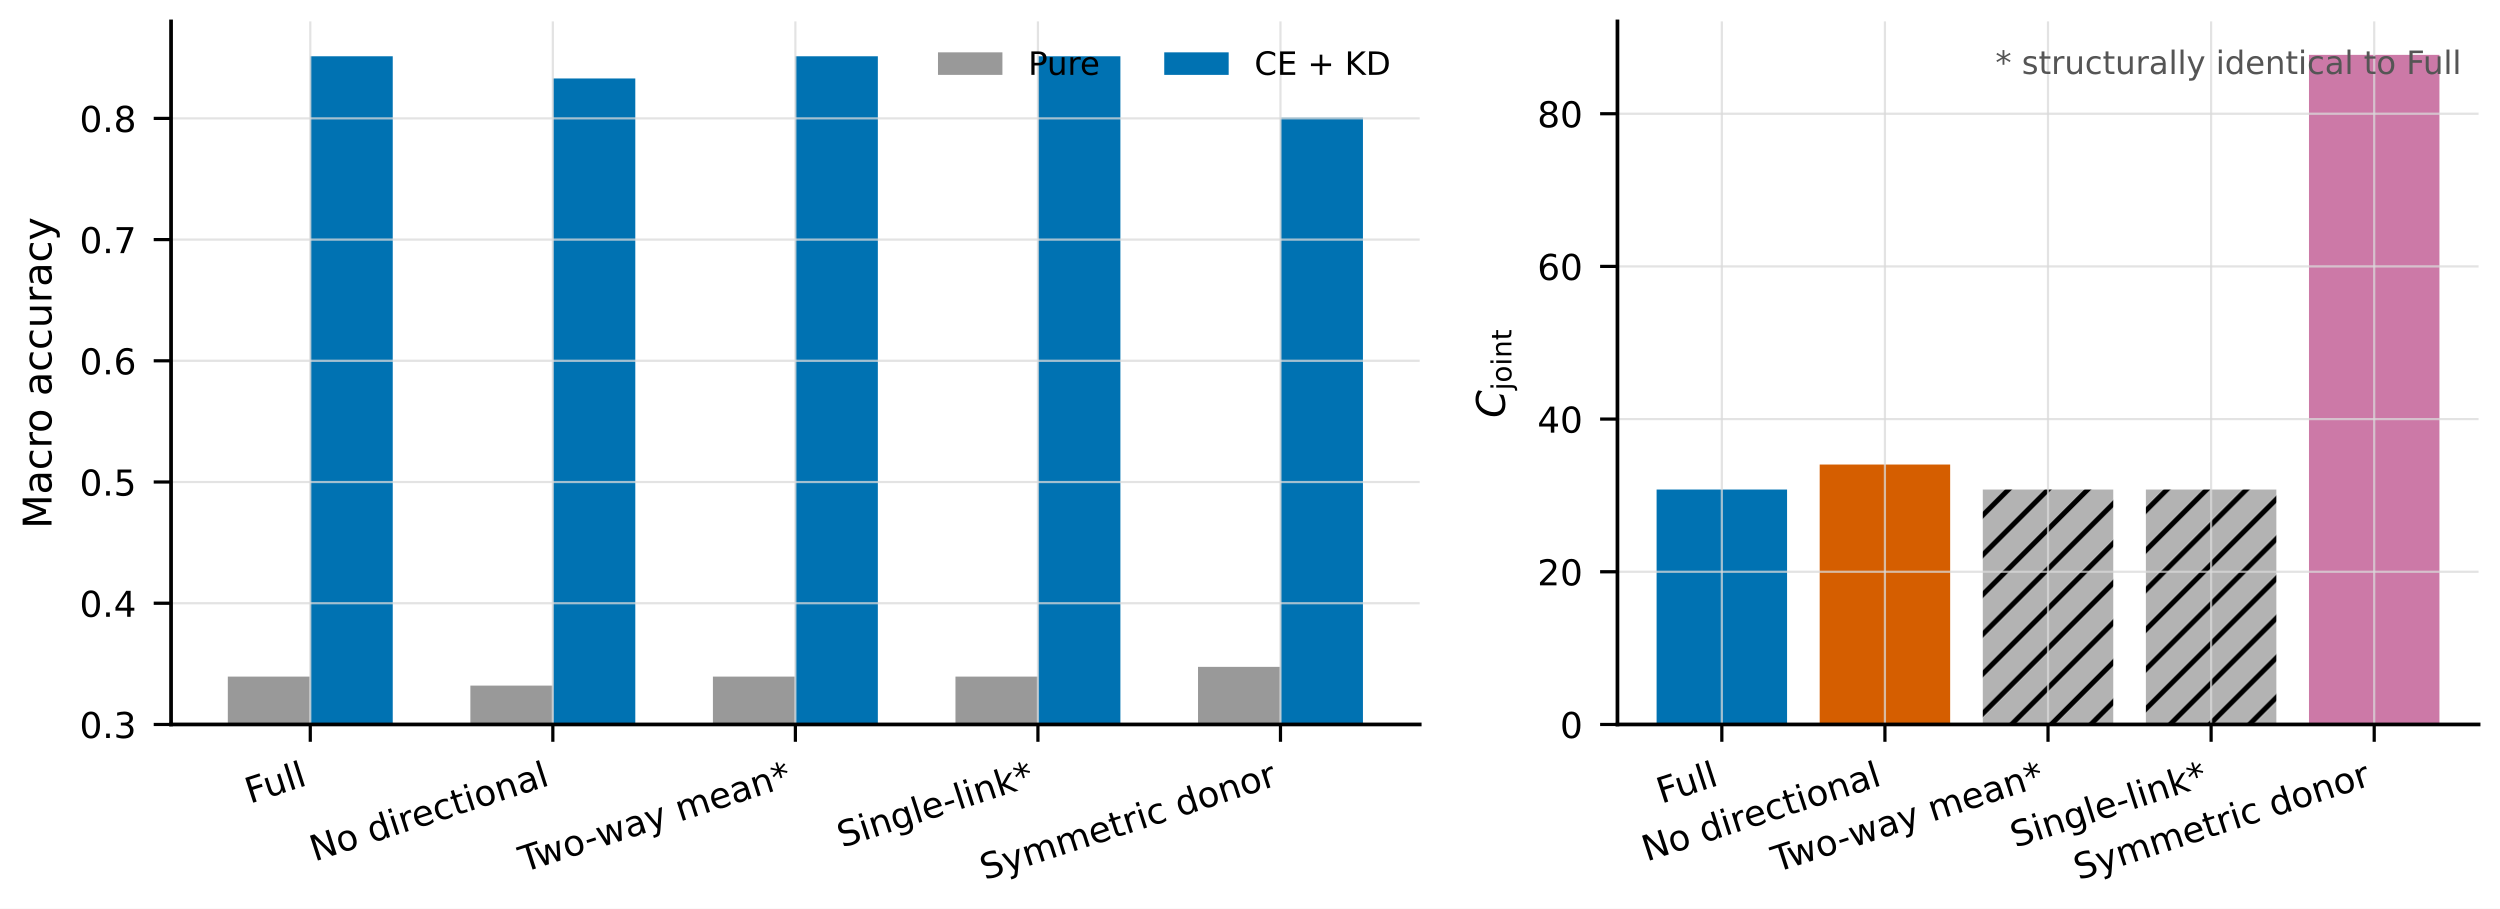
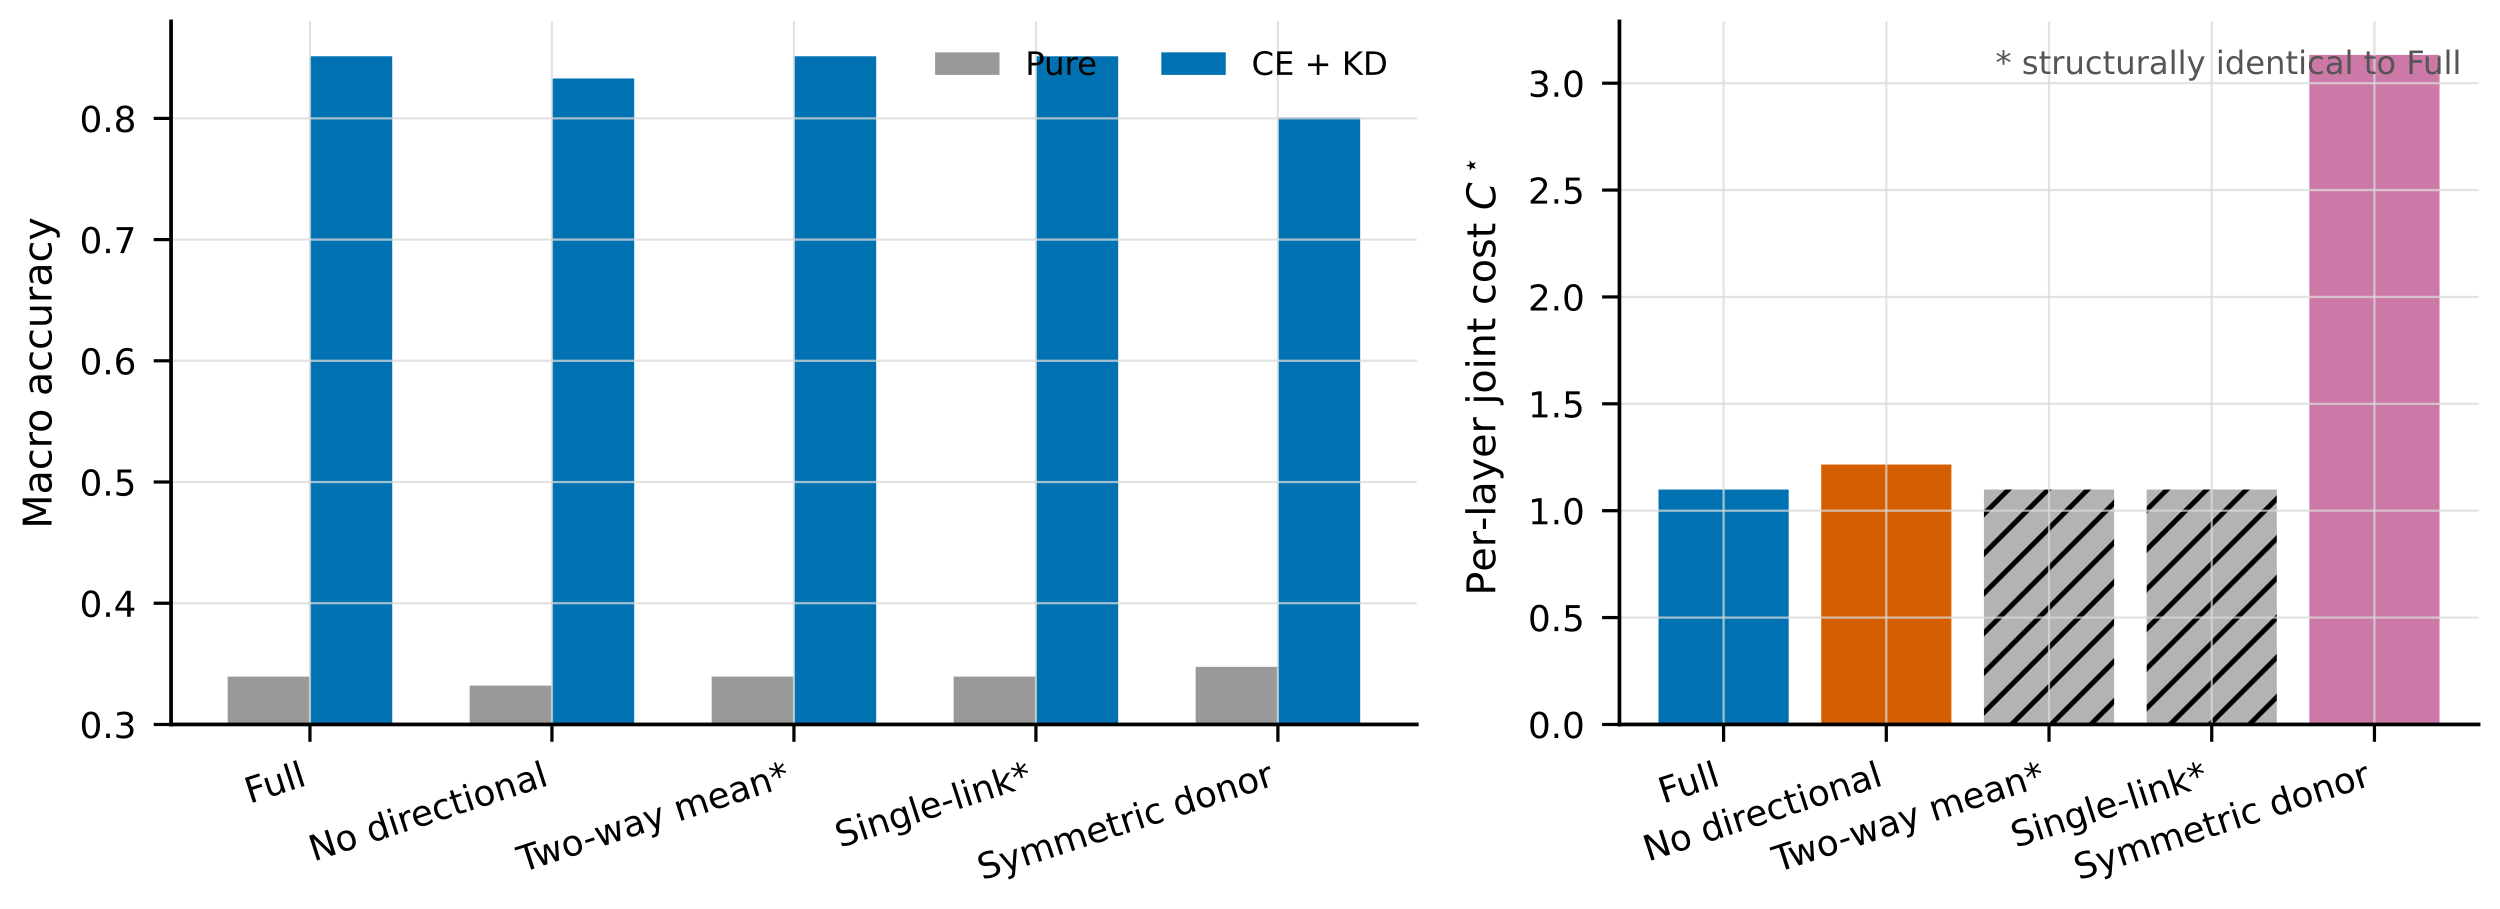
<svg xmlns="http://www.w3.org/2000/svg" xmlns:xlink="http://www.w3.org/1999/xlink" width="504.403pt" height="183.341pt" viewBox="0 0 504.403 183.341" version="1.1">
  <defs>
    <style type="text/css">*{stroke-linejoin: round; stroke-linecap: butt}</style>
  </defs>
  <g id="figure_1">
    <g id="patch_1">
-       <path d="M 0 183.341 L 504.403 183.341 L 504.403 0 L 0 0 z " style="fill: #ffffff" />
+       <path d="M 0 183.341  L 504.403 183.341  L 504.403 0  L 0 0  z " style="fill: #ffffff" />
    </g>
    <g id="axes_1">
      <g id="patch_2">
-         <path d="M 34.513 146.166 L 286.441 146.166 L 286.441 4.32 L 34.513 4.32 z " style="fill: #ffffff" />
+         <path d="M 34.513 146.166  L 285.855 146.166  L 285.855 4.32  L 34.513 4.32  z " style="fill: #ffffff" />
      </g>
      <g id="patch_3">
-         <path d="M 45.964 219.534 L 62.603 219.534 L 62.603 136.514 L 45.964 136.514 z " clip-path="url(#p77398ff210)" style="fill: #999999" />
+         <path d="M 45.937 219.534  L 62.537 219.534  L 62.537 136.514  L 45.937 136.514  z " clip-path="url(#pb97efa8eba)" style="fill: #999999" />
      </g>
      <g id="patch_4">
-         <path d="M 94.901 219.534 L 111.54 219.534 L 111.54 138.327 L 94.901 138.327 z " clip-path="url(#p77398ff210)" style="fill: #999999" />
+         <path d="M 94.761 219.534  L 111.361 219.534  L 111.361 138.327  L 94.761 138.327  z " clip-path="url(#pb97efa8eba)" style="fill: #999999" />
      </g>
      <g id="patch_5">
-         <path d="M 143.838 219.534 L 160.477 219.534 L 160.477 136.514 L 143.838 136.514 z " clip-path="url(#p77398ff210)" style="fill: #999999" />
+         <path d="M 143.584 219.534  L 160.184 219.534  L 160.184 136.514  L 143.584 136.514  z " clip-path="url(#pb97efa8eba)" style="fill: #999999" />
      </g>
      <g id="patch_6">
-         <path d="M 192.775 219.534 L 209.414 219.534 L 209.414 136.514 L 192.775 136.514 z " clip-path="url(#p77398ff210)" style="fill: #999999" />
+         <path d="M 192.407 219.534  L 209.007 219.534  L 209.007 136.514  L 192.407 136.514  z " clip-path="url(#pb97efa8eba)" style="fill: #999999" />
      </g>
      <g id="patch_7">
-         <path d="M 241.713 219.534 L 258.351 219.534 L 258.351 134.551 L 241.713 134.551 z " clip-path="url(#p77398ff210)" style="fill: #999999" />
+         <path d="M 241.231 219.534  L 257.831 219.534  L 257.831 134.551  L 241.231 134.551  z " clip-path="url(#pb97efa8eba)" style="fill: #999999" />
      </g>
      <g id="patch_8">
-         <path d="M 62.603 219.534 L 79.241 219.534 L 79.241 11.356 L 62.603 11.356 z " clip-path="url(#p77398ff210)" style="fill: #0072b2" />
+         <path d="M 62.537 219.534  L 79.137 219.534  L 79.137 11.356  L 62.537 11.356  z " clip-path="url(#pb97efa8eba)" style="fill: #0072b2" />
      </g>
      <g id="patch_9">
-         <path d="M 111.54 219.534 L 128.178 219.534 L 128.178 15.834 L 111.54 15.834 z " clip-path="url(#p77398ff210)" style="fill: #0072b2" />
+         <path d="M 111.361 219.534  L 127.961 219.534  L 127.961 15.834  L 111.361 15.834  z " clip-path="url(#pb97efa8eba)" style="fill: #0072b2" />
      </g>
      <g id="patch_10">
-         <path d="M 160.477 219.534 L 177.116 219.534 L 177.116 11.356 L 160.477 11.356 z " clip-path="url(#p77398ff210)" style="fill: #0072b2" />
+         <path d="M 160.184 219.534  L 176.784 219.534  L 176.784 11.356  L 160.184 11.356  z " clip-path="url(#pb97efa8eba)" style="fill: #0072b2" />
      </g>
      <g id="patch_11">
-         <path d="M 209.414 219.534 L 226.053 219.534 L 226.053 11.356 L 209.414 11.356 z " clip-path="url(#p77398ff210)" style="fill: #0072b2" />
+         <path d="M 209.007 219.534  L 225.607 219.534  L 225.607 11.356  L 209.007 11.356  z " clip-path="url(#pb97efa8eba)" style="fill: #0072b2" />
      </g>
      <g id="patch_12">
-         <path d="M 258.351 219.534 L 274.99 219.534 L 274.99 23.742 L 258.351 23.742 z " clip-path="url(#p77398ff210)" style="fill: #0072b2" />
+         <path d="M 257.831 219.534  L 274.431 219.534  L 274.431 23.742  L 257.831 23.742  z " clip-path="url(#pb97efa8eba)" style="fill: #0072b2" />
      </g>
      <g id="matplotlib.axis_1">
        <g id="xtick_1">
          <g id="line2d_1">
-             <path d="M 62.603 146.166 L 62.603 4.32 " clip-path="url(#p77398ff210)" style="fill: none; stroke: #d9d9d9; stroke-opacity: 0.75; stroke-width: 0.45; stroke-linecap: square" />
+             <path d="M 62.537 146.166  L 62.537 4.32  " clip-path="url(#pb97efa8eba)" style="fill: none; stroke: #d9d9d9; stroke-opacity: 0.75; stroke-width: 0.45; stroke-linecap: square" />
          </g>
          <g id="line2d_2">
            <defs>
-               <path id="me79a468822" d="M 0 0 L 0 3.5 " style="stroke: #000000; stroke-width: 0.65" />
+               <path id="m3e14f42a98" d="M 0 0  L 0 3.5  " style="stroke: #000000; stroke-width: 0.65" />
            </defs>
            <g>
-               <use xlink:href="#me79a468822" x="62.603" y="146.166" style="stroke: #000000; stroke-width: 0.65" />
+               <use xlink:href="#m3e14f42a98" x="62.537" y="146.166" style="stroke: #000000; stroke-width: 0.65" />
            </g>
          </g>
          <g id="text_1">
-             <text style="font-size: 7.2px; font-family: 'DejaVu Sans', sans-serif" transform="translate(50.43375 162.1726) rotate(-18)">Full</text>
+             <text style="font-size: 7.2px; font-family: 'DejaVu Sans', sans-serif" transform="translate(50.36842 162.1726) rotate(-18)">Full</text>
          </g>
        </g>
        <g id="xtick_2">
          <g id="line2d_3">
-             <path d="M 111.54 146.166 L 111.54 4.32 " clip-path="url(#p77398ff210)" style="fill: none; stroke: #d9d9d9; stroke-opacity: 0.75; stroke-width: 0.45; stroke-linecap: square" />
+             <path d="M 111.361 146.166  L 111.361 4.32  " clip-path="url(#pb97efa8eba)" style="fill: none; stroke: #d9d9d9; stroke-opacity: 0.75; stroke-width: 0.45; stroke-linecap: square" />
          </g>
          <g id="line2d_4">
            <g>
-               <use xlink:href="#me79a468822" x="111.54" y="146.166" style="stroke: #000000; stroke-width: 0.65" />
+               <use xlink:href="#m3e14f42a98" x="111.361" y="146.166" style="stroke: #000000; stroke-width: 0.65" />
            </g>
          </g>
          <g id="text_2">
-             <text style="font-size: 7.2px; font-family: 'DejaVu Sans', sans-serif" transform="translate(63.48407 173.8329) rotate(-18)">No directional</text>
+             <text style="font-size: 7.2px; font-family: 'DejaVu Sans', sans-serif" transform="translate(63.30492 173.8329) rotate(-18)">No directional</text>
          </g>
        </g>
        <g id="xtick_3">
          <g id="line2d_5">
-             <path d="M 160.477 146.166 L 160.477 4.32 " clip-path="url(#p77398ff210)" style="fill: none; stroke: #d9d9d9; stroke-opacity: 0.75; stroke-width: 0.45; stroke-linecap: square" />
+             <path d="M 160.184 146.166  L 160.184 4.32  " clip-path="url(#pb97efa8eba)" style="fill: none; stroke: #d9d9d9; stroke-opacity: 0.75; stroke-width: 0.45; stroke-linecap: square" />
          </g>
          <g id="line2d_6">
            <g>
-               <use xlink:href="#me79a468822" x="160.477" y="146.166" style="stroke: #000000; stroke-width: 0.65" />
+               <use xlink:href="#m3e14f42a98" x="160.184" y="146.166" style="stroke: #000000; stroke-width: 0.65" />
            </g>
          </g>
          <g id="text_3">
-             <text style="font-size: 7.2px; font-family: 'DejaVu Sans', sans-serif" transform="translate(105.7041 176.0154) rotate(-18)">Two-way mean*</text>
+             <text style="font-size: 7.2px; font-family: 'DejaVu Sans', sans-serif" transform="translate(105.4112 176.0154) rotate(-18)">Two-way mean*</text>
          </g>
        </g>
        <g id="xtick_4">
          <g id="line2d_7">
-             <path d="M 209.414 146.166 L 209.414 4.32 " clip-path="url(#p77398ff210)" style="fill: none; stroke: #d9d9d9; stroke-opacity: 0.75; stroke-width: 0.45; stroke-linecap: square" />
+             <path d="M 209.007 146.166  L 209.007 4.32  " clip-path="url(#pb97efa8eba)" style="fill: none; stroke: #d9d9d9; stroke-opacity: 0.75; stroke-width: 0.45; stroke-linecap: square" />
          </g>
          <g id="line2d_8">
            <g>
-               <use xlink:href="#me79a468822" x="209.414" y="146.166" style="stroke: #000000; stroke-width: 0.65" />
+               <use xlink:href="#m3e14f42a98" x="209.007" y="146.166" style="stroke: #000000; stroke-width: 0.65" />
            </g>
          </g>
          <g id="text_4">
-             <text style="font-size: 7.2px; font-family: 'DejaVu Sans', sans-serif" transform="translate(169.8954 171.059) rotate(-18)">Single-link*</text>
+             <text style="font-size: 7.2px; font-family: 'DejaVu Sans', sans-serif" transform="translate(169.4886 171.059) rotate(-18)">Single-link*</text>
          </g>
        </g>
        <g id="xtick_5">
          <g id="line2d_9">
-             <path d="M 258.351 146.166 L 258.351 4.32 " clip-path="url(#p77398ff210)" style="fill: none; stroke: #d9d9d9; stroke-opacity: 0.75; stroke-width: 0.45; stroke-linecap: square" />
+             <path d="M 257.831 146.166  L 257.831 4.32  " clip-path="url(#pb97efa8eba)" style="fill: none; stroke: #d9d9d9; stroke-opacity: 0.75; stroke-width: 0.45; stroke-linecap: square" />
          </g>
          <g id="line2d_10">
            <g>
-               <use xlink:href="#me79a468822" x="258.351" y="146.166" style="stroke: #000000; stroke-width: 0.65" />
+               <use xlink:href="#m3e14f42a98" x="257.831" y="146.166" style="stroke: #000000; stroke-width: 0.65" />
            </g>
          </g>
          <g id="text_5">
-             <text style="font-size: 7.2px; font-family: 'DejaVu Sans', sans-serif" transform="translate(198.7101 177.5972) rotate(-18)">Symmetric donor</text>
+             <text style="font-size: 7.2px; font-family: 'DejaVu Sans', sans-serif" transform="translate(198.1896 177.5972) rotate(-18)">Symmetric donor</text>
          </g>
        </g>
      </g>
      <g id="matplotlib.axis_2">
        <g id="ytick_1">
          <g id="line2d_11">
-             <path d="M 34.513 146.166 L 286.441 146.166 " clip-path="url(#p77398ff210)" style="fill: none; stroke: #d9d9d9; stroke-opacity: 0.75; stroke-width: 0.45; stroke-linecap: square" />
+             <path d="M 34.513 146.166  L 285.855 146.166  " clip-path="url(#pb97efa8eba)" style="fill: none; stroke: #d9d9d9; stroke-opacity: 0.75; stroke-width: 0.45; stroke-linecap: square" />
          </g>
          <g id="line2d_12">
            <defs>
-               <path id="m2fe5048745" d="M 0 0 L -3.5 0 " style="stroke: #000000; stroke-width: 0.65" />
+               <path id="m3e7ffa7103" d="M 0 0  L -3.5 0  " style="stroke: #000000; stroke-width: 0.65" />
            </defs>
            <g>
-               <use xlink:href="#m2fe5048745" x="34.513" y="146.166" style="stroke: #000000; stroke-width: 0.65" />
+               <use xlink:href="#m3e7ffa7103" x="34.513" y="146.166" style="stroke: #000000; stroke-width: 0.65" />
            </g>
          </g>
          <g id="text_6">
            <text style="font-size: 7.2px; font-family: 'DejaVu Sans', sans-serif; text-anchor: end" x="27.513" y="148.901" transform="rotate(-0 27.51275 148.9013)">0.3</text>
          </g>
        </g>
        <g id="ytick_2">
          <g id="line2d_13">
-             <path d="M 34.513 121.71 L 286.441 121.71 " clip-path="url(#p77398ff210)" style="fill: none; stroke: #d9d9d9; stroke-opacity: 0.75; stroke-width: 0.45; stroke-linecap: square" />
+             <path d="M 34.513 121.71  L 285.855 121.71  " clip-path="url(#pb97efa8eba)" style="fill: none; stroke: #d9d9d9; stroke-opacity: 0.75; stroke-width: 0.45; stroke-linecap: square" />
          </g>
          <g id="line2d_14">
            <g>
-               <use xlink:href="#m2fe5048745" x="34.513" y="121.71" style="stroke: #000000; stroke-width: 0.65" />
+               <use xlink:href="#m3e7ffa7103" x="34.513" y="121.71" style="stroke: #000000; stroke-width: 0.65" />
            </g>
          </g>
          <g id="text_7">
            <text style="font-size: 7.2px; font-family: 'DejaVu Sans', sans-serif; text-anchor: end" x="27.513" y="124.445" transform="rotate(-0 27.51275 124.4451)">0.4</text>
          </g>
        </g>
        <g id="ytick_3">
          <g id="line2d_15">
-             <path d="M 34.513 97.254 L 286.441 97.254 " clip-path="url(#p77398ff210)" style="fill: none; stroke: #d9d9d9; stroke-opacity: 0.75; stroke-width: 0.45; stroke-linecap: square" />
+             <path d="M 34.513 97.254  L 285.855 97.254  " clip-path="url(#pb97efa8eba)" style="fill: none; stroke: #d9d9d9; stroke-opacity: 0.75; stroke-width: 0.45; stroke-linecap: square" />
          </g>
          <g id="line2d_16">
            <g>
-               <use xlink:href="#m2fe5048745" x="34.513" y="97.254" style="stroke: #000000; stroke-width: 0.65" />
+               <use xlink:href="#m3e7ffa7103" x="34.513" y="97.254" style="stroke: #000000; stroke-width: 0.65" />
            </g>
          </g>
          <g id="text_8">
            <text style="font-size: 7.2px; font-family: 'DejaVu Sans', sans-serif; text-anchor: end" x="27.513" y="99.989" transform="rotate(-0 27.51275 99.98894)">0.5</text>
          </g>
        </g>
        <g id="ytick_4">
          <g id="line2d_17">
-             <path d="M 34.513 72.797 L 286.441 72.797 " clip-path="url(#p77398ff210)" style="fill: none; stroke: #d9d9d9; stroke-opacity: 0.75; stroke-width: 0.45; stroke-linecap: square" />
+             <path d="M 34.513 72.797  L 285.855 72.797  " clip-path="url(#pb97efa8eba)" style="fill: none; stroke: #d9d9d9; stroke-opacity: 0.75; stroke-width: 0.45; stroke-linecap: square" />
          </g>
          <g id="line2d_18">
            <g>
-               <use xlink:href="#m2fe5048745" x="34.513" y="72.797" style="stroke: #000000; stroke-width: 0.65" />
+               <use xlink:href="#m3e7ffa7103" x="34.513" y="72.797" style="stroke: #000000; stroke-width: 0.65" />
            </g>
          </g>
          <g id="text_9">
            <text style="font-size: 7.2px; font-family: 'DejaVu Sans', sans-serif; text-anchor: end" x="27.513" y="75.533" transform="rotate(-0 27.51275 75.53275)">0.6</text>
          </g>
        </g>
        <g id="ytick_5">
          <g id="line2d_19">
-             <path d="M 34.513 48.341 L 286.441 48.341 " clip-path="url(#p77398ff210)" style="fill: none; stroke: #d9d9d9; stroke-opacity: 0.75; stroke-width: 0.45; stroke-linecap: square" />
+             <path d="M 34.513 48.341  L 285.855 48.341  " clip-path="url(#pb97efa8eba)" style="fill: none; stroke: #d9d9d9; stroke-opacity: 0.75; stroke-width: 0.45; stroke-linecap: square" />
          </g>
          <g id="line2d_20">
            <g>
-               <use xlink:href="#m2fe5048745" x="34.513" y="48.341" style="stroke: #000000; stroke-width: 0.65" />
+               <use xlink:href="#m3e7ffa7103" x="34.513" y="48.341" style="stroke: #000000; stroke-width: 0.65" />
            </g>
          </g>
          <g id="text_10">
            <text style="font-size: 7.2px; font-family: 'DejaVu Sans', sans-serif; text-anchor: end" x="27.513" y="51.077" transform="rotate(-0 27.51275 51.07657)">0.7</text>
          </g>
        </g>
        <g id="ytick_6">
          <g id="line2d_21">
-             <path d="M 34.513 23.885 L 286.441 23.885 " clip-path="url(#p77398ff210)" style="fill: none; stroke: #d9d9d9; stroke-opacity: 0.75; stroke-width: 0.45; stroke-linecap: square" />
+             <path d="M 34.513 23.885  L 285.855 23.885  " clip-path="url(#pb97efa8eba)" style="fill: none; stroke: #d9d9d9; stroke-opacity: 0.75; stroke-width: 0.45; stroke-linecap: square" />
          </g>
          <g id="line2d_22">
            <g>
-               <use xlink:href="#m2fe5048745" x="34.513" y="23.885" style="stroke: #000000; stroke-width: 0.65" />
+               <use xlink:href="#m3e7ffa7103" x="34.513" y="23.885" style="stroke: #000000; stroke-width: 0.65" />
            </g>
          </g>
          <g id="text_11">
            <text style="font-size: 7.2px; font-family: 'DejaVu Sans', sans-serif; text-anchor: end" x="27.513" y="26.62" transform="rotate(-0 27.51275 26.62038)">0.8</text>
          </g>
        </g>
        <g id="text_12">
          <text style="font-size: 8px; font-family: 'DejaVu Sans', sans-serif; text-anchor: middle" x="10.399" y="75.243" transform="rotate(-90 10.39875 75.24294)">Macro accuracy</text>
        </g>
      </g>
      <g id="patch_13">
-         <path d="M 34.513 146.166 L 34.513 4.32 " style="fill: none; stroke: #000000; stroke-width: 0.75; stroke-linejoin: miter; stroke-linecap: square" />
+         <path d="M 34.513 146.166  L 34.513 4.32  " style="fill: none; stroke: #000000; stroke-width: 0.75; stroke-linejoin: miter; stroke-linecap: square" />
      </g>
      <g id="patch_14">
-         <path d="M 34.513 146.166 L 286.441 146.166 " style="fill: none; stroke: #000000; stroke-width: 0.75; stroke-linejoin: miter; stroke-linecap: square" />
+         <path d="M 34.513 146.166  L 285.855 146.166  " style="fill: none; stroke: #000000; stroke-width: 0.75; stroke-linejoin: miter; stroke-linecap: square" />
      </g>
      <g id="legend_1">
        <g id="patch_15">
-           <path d="M 189.249 15.109 L 202.249 15.109 L 202.249 10.559 L 189.249 10.559 z " style="fill: #999999" />
+           <path d="M 188.663 15.109  L 201.663 15.109  L 201.663 10.559  L 188.663 10.559  z " style="fill: #999999" />
        </g>
        <g id="text_13">
-           <text style="font-size: 6.5px; font-family: 'DejaVu Sans', sans-serif; text-anchor: start" x="207.449" y="15.109" transform="rotate(-0 207.4488 15.10898)">Pure</text>
+           <text style="font-size: 6.5px; font-family: 'DejaVu Sans', sans-serif; text-anchor: start" x="206.863" y="15.109" transform="rotate(-0 206.8629 15.10898)">Pure</text>
        </g>
        <g id="patch_16">
-           <path d="M 234.899 15.109 L 247.899 15.109 L 247.899 10.559 L 234.899 10.559 z " style="fill: #0072b2" />
+           <path d="M 234.313 15.109  L 247.313 15.109  L 247.313 10.559  L 234.313 10.559  z " style="fill: #0072b2" />
        </g>
        <g id="text_14">
-           <text style="font-size: 6.5px; font-family: 'DejaVu Sans', sans-serif; text-anchor: start" x="253.099" y="15.109" transform="rotate(-0 253.0991 15.10898)">CE + KD</text>
+           <text style="font-size: 6.5px; font-family: 'DejaVu Sans', sans-serif; text-anchor: start" x="252.513" y="15.109" transform="rotate(-0 252.5132 15.10898)">CE + KD</text>
        </g>
      </g>
    </g>
    <g id="axes_2">
      <g id="patch_17">
-         <path d="M 326.339 146.166 L 500.083 146.166 L 500.083 4.32 L 326.339 4.32 z " style="fill: #ffffff" />
+         <path d="M 326.743 146.166  L 500.083 146.166  L 500.083 4.32  L 326.743 4.32  z " style="fill: #ffffff" />
      </g>
      <g id="patch_18">
-         <path d="M 334.237 146.166 L 360.561 146.166 L 360.561 98.766 L 334.237 98.766 z " clip-path="url(#p466f117f9c)" style="fill: #0072b2" />
+         <path d="M 334.622 146.166  L 360.886 146.166  L 360.886 98.766  L 334.622 98.766  z " clip-path="url(#p986d03570b)" style="fill: #0072b2" />
      </g>
      <g id="patch_19">
-         <path d="M 367.143 146.166 L 393.467 146.166 L 393.467 93.725 L 367.143 93.725 z " clip-path="url(#p466f117f9c)" style="fill: #d55e00" />
+         <path d="M 367.452 146.166  L 393.715 146.166  L 393.715 93.725  L 367.452 93.725  z " clip-path="url(#p986d03570b)" style="fill: #d55e00" />
      </g>
      <g id="patch_20">
-         <path d="M 400.049 146.166 L 426.373 146.166 L 426.373 98.766 L 400.049 98.766 z " clip-path="url(#p466f117f9c)" style="fill: url(#hc39d98e05d)" />
+         <path d="M 400.281 146.166  L 426.545 146.166  L 426.545 98.766  L 400.281 98.766  z " clip-path="url(#p986d03570b)" style="fill: url(#h207cafb611)" />
      </g>
      <g id="patch_21">
-         <path d="M 432.955 146.166 L 459.279 146.166 L 459.279 98.766 L 432.955 98.766 z " clip-path="url(#p466f117f9c)" style="fill: url(#hc39d98e05d)" />
+         <path d="M 433.111 146.166  L 459.374 146.166  L 459.374 98.766  L 433.111 98.766  z " clip-path="url(#p986d03570b)" style="fill: url(#h207cafb611)" />
      </g>
      <g id="patch_22">
-         <path d="M 465.861 146.166 L 492.185 146.166 L 492.185 11.075 L 465.861 11.075 z " clip-path="url(#p466f117f9c)" style="fill: #cc79a7" />
+         <path d="M 465.94 146.166  L 492.204 146.166  L 492.204 11.075  L 465.94 11.075  z " clip-path="url(#p986d03570b)" style="fill: #cc79a7" />
      </g>
      <g id="matplotlib.axis_3">
        <g id="xtick_6">
          <g id="line2d_23">
-             <path d="M 347.399 146.166 L 347.399 4.32 " clip-path="url(#p466f117f9c)" style="fill: none; stroke: #d9d9d9; stroke-opacity: 0.75; stroke-width: 0.45; stroke-linecap: square" />
+             <path d="M 347.754 146.166  L 347.754 4.32  " clip-path="url(#p986d03570b)" style="fill: none; stroke: #d9d9d9; stroke-opacity: 0.75; stroke-width: 0.45; stroke-linecap: square" />
          </g>
          <g id="line2d_24">
            <g>
-               <use xlink:href="#me79a468822" x="347.399" y="146.166" style="stroke: #000000; stroke-width: 0.65" />
+               <use xlink:href="#m3e14f42a98" x="347.754" y="146.166" style="stroke: #000000; stroke-width: 0.65" />
            </g>
          </g>
          <g id="text_15">
-             <text style="font-size: 7.2px; font-family: 'DejaVu Sans', sans-serif" transform="translate(335.23 162.1726) rotate(-18)">Full</text>
+             <text style="font-size: 7.2px; font-family: 'DejaVu Sans', sans-serif" transform="translate(335.5851 162.1726) rotate(-18)">Full</text>
          </g>
        </g>
        <g id="xtick_7">
          <g id="line2d_25">
-             <path d="M 380.305 146.166 L 380.305 4.32 " clip-path="url(#p466f117f9c)" style="fill: none; stroke: #d9d9d9; stroke-opacity: 0.75; stroke-width: 0.45; stroke-linecap: square" />
+             <path d="M 380.583 146.166  L 380.583 4.32  " clip-path="url(#p986d03570b)" style="fill: none; stroke: #d9d9d9; stroke-opacity: 0.75; stroke-width: 0.45; stroke-linecap: square" />
          </g>
          <g id="line2d_26">
            <g>
-               <use xlink:href="#me79a468822" x="380.305" y="146.166" style="stroke: #000000; stroke-width: 0.65" />
+               <use xlink:href="#m3e14f42a98" x="380.583" y="146.166" style="stroke: #000000; stroke-width: 0.65" />
            </g>
          </g>
          <g id="text_16">
-             <text style="font-size: 7.2px; font-family: 'DejaVu Sans', sans-serif" transform="translate(332.2492 173.8329) rotate(-18)">No directional</text>
+             <text style="font-size: 7.2px; font-family: 'DejaVu Sans', sans-serif" transform="translate(332.5278 173.8329) rotate(-18)">No directional</text>
          </g>
        </g>
        <g id="xtick_8">
          <g id="line2d_27">
-             <path d="M 413.211 146.166 L 413.211 4.32 " clip-path="url(#p466f117f9c)" style="fill: none; stroke: #d9d9d9; stroke-opacity: 0.75; stroke-width: 0.45; stroke-linecap: square" />
+             <path d="M 413.413 146.166  L 413.413 4.32  " clip-path="url(#p986d03570b)" style="fill: none; stroke: #d9d9d9; stroke-opacity: 0.75; stroke-width: 0.45; stroke-linecap: square" />
          </g>
          <g id="line2d_28">
            <g>
-               <use xlink:href="#me79a468822" x="413.211" y="146.166" style="stroke: #000000; stroke-width: 0.65" />
+               <use xlink:href="#m3e14f42a98" x="413.413" y="146.166" style="stroke: #000000; stroke-width: 0.65" />
            </g>
          </g>
          <g id="text_17">
-             <text style="font-size: 7.2px; font-family: 'DejaVu Sans', sans-serif" transform="translate(358.4381 176.0154) rotate(-18)">Two-way mean*</text>
+             <text style="font-size: 7.2px; font-family: 'DejaVu Sans', sans-serif" transform="translate(358.6402 176.0154) rotate(-18)">Two-way mean*</text>
          </g>
        </g>
        <g id="xtick_9">
          <g id="line2d_29">
-             <path d="M 446.117 146.166 L 446.117 4.32 " clip-path="url(#p466f117f9c)" style="fill: none; stroke: #d9d9d9; stroke-opacity: 0.75; stroke-width: 0.45; stroke-linecap: square" />
+             <path d="M 446.242 146.166  L 446.242 4.32  " clip-path="url(#p986d03570b)" style="fill: none; stroke: #d9d9d9; stroke-opacity: 0.75; stroke-width: 0.45; stroke-linecap: square" />
          </g>
          <g id="line2d_30">
            <g>
-               <use xlink:href="#me79a468822" x="446.117" y="146.166" style="stroke: #000000; stroke-width: 0.65" />
+               <use xlink:href="#m3e14f42a98" x="446.242" y="146.166" style="stroke: #000000; stroke-width: 0.65" />
            </g>
          </g>
          <g id="text_18">
-             <text style="font-size: 7.2px; font-family: 'DejaVu Sans', sans-serif" transform="translate(406.5982 171.059) rotate(-18)">Single-link*</text>
+             <text style="font-size: 7.2px; font-family: 'DejaVu Sans', sans-serif" transform="translate(406.7237 171.059) rotate(-18)">Single-link*</text>
          </g>
        </g>
        <g id="xtick_10">
          <g id="line2d_31">
-             <path d="M 479.023 146.166 L 479.023 4.32 " clip-path="url(#p466f117f9c)" style="fill: none; stroke: #d9d9d9; stroke-opacity: 0.75; stroke-width: 0.45; stroke-linecap: square" />
+             <path d="M 479.072 146.166  L 479.072 4.32  " clip-path="url(#p986d03570b)" style="fill: none; stroke: #d9d9d9; stroke-opacity: 0.75; stroke-width: 0.45; stroke-linecap: square" />
          </g>
          <g id="line2d_32">
            <g>
-               <use xlink:href="#me79a468822" x="479.023" y="146.166" style="stroke: #000000; stroke-width: 0.65" />
+               <use xlink:href="#m3e14f42a98" x="479.072" y="146.166" style="stroke: #000000; stroke-width: 0.65" />
            </g>
          </g>
          <g id="text_19">
-             <text style="font-size: 7.2px; font-family: 'DejaVu Sans', sans-serif" transform="translate(419.3819 177.5972) rotate(-18)">Symmetric donor</text>
+             <text style="font-size: 7.2px; font-family: 'DejaVu Sans', sans-serif" transform="translate(419.4309 177.5972) rotate(-18)">Symmetric donor</text>
          </g>
        </g>
      </g>
      <g id="matplotlib.axis_4">
        <g id="ytick_7">
          <g id="line2d_33">
-             <path d="M 326.339 146.166 L 500.083 146.166 " clip-path="url(#p466f117f9c)" style="fill: none; stroke: #d9d9d9; stroke-opacity: 0.75; stroke-width: 0.45; stroke-linecap: square" />
+             <path d="M 326.743 146.166  L 500.083 146.166  " clip-path="url(#p986d03570b)" style="fill: none; stroke: #d9d9d9; stroke-opacity: 0.75; stroke-width: 0.45; stroke-linecap: square" />
          </g>
          <g id="line2d_34">
            <g>
-               <use xlink:href="#m2fe5048745" x="326.339" y="146.166" style="stroke: #000000; stroke-width: 0.65" />
+               <use xlink:href="#m3e7ffa7103" x="326.743" y="146.166" style="stroke: #000000; stroke-width: 0.65" />
            </g>
          </g>
          <g id="text_20">
-             <text style="font-size: 7.2px; font-family: 'DejaVu Sans', sans-serif; text-anchor: end" x="319.339" y="148.901" transform="rotate(-0 319.3391 148.9013)">0</text>
+             <text style="font-size: 7.2px; font-family: 'DejaVu Sans', sans-serif; text-anchor: end" x="319.743" y="148.901" transform="rotate(-0 319.7432 148.9013)">0.0</text>
          </g>
        </g>
        <g id="ytick_8">
          <g id="line2d_35">
-             <path d="M 326.339 115.361 L 500.083 115.361 " clip-path="url(#p466f117f9c)" style="fill: none; stroke: #d9d9d9; stroke-opacity: 0.75; stroke-width: 0.45; stroke-linecap: square" />
+             <path d="M 326.743 124.602  L 500.083 124.602  " clip-path="url(#p986d03570b)" style="fill: none; stroke: #d9d9d9; stroke-opacity: 0.75; stroke-width: 0.45; stroke-linecap: square" />
          </g>
          <g id="line2d_36">
            <g>
-               <use xlink:href="#m2fe5048745" x="326.339" y="115.361" style="stroke: #000000; stroke-width: 0.65" />
+               <use xlink:href="#m3e7ffa7103" x="326.743" y="124.602" style="stroke: #000000; stroke-width: 0.65" />
            </g>
          </g>
          <g id="text_21">
-             <text style="font-size: 7.2px; font-family: 'DejaVu Sans', sans-serif; text-anchor: end" x="319.339" y="118.096" transform="rotate(-0 319.3391 118.096)">20</text>
+             <text style="font-size: 7.2px; font-family: 'DejaVu Sans', sans-serif; text-anchor: end" x="319.743" y="127.338" transform="rotate(-0 319.7432 127.3376)">0.5</text>
          </g>
        </g>
        <g id="ytick_9">
          <g id="line2d_37">
-             <path d="M 326.339 84.555 L 500.083 84.555 " clip-path="url(#p466f117f9c)" style="fill: none; stroke: #d9d9d9; stroke-opacity: 0.75; stroke-width: 0.45; stroke-linecap: square" />
+             <path d="M 326.743 103.038  L 500.083 103.038  " clip-path="url(#p986d03570b)" style="fill: none; stroke: #d9d9d9; stroke-opacity: 0.75; stroke-width: 0.45; stroke-linecap: square" />
          </g>
          <g id="line2d_38">
            <g>
-               <use xlink:href="#m2fe5048745" x="326.339" y="84.555" style="stroke: #000000; stroke-width: 0.65" />
+               <use xlink:href="#m3e7ffa7103" x="326.743" y="103.038" style="stroke: #000000; stroke-width: 0.65" />
            </g>
          </g>
          <g id="text_22">
-             <text style="font-size: 7.2px; font-family: 'DejaVu Sans', sans-serif; text-anchor: end" x="319.339" y="87.291" transform="rotate(-0 319.3391 87.29074)">40</text>
+             <text style="font-size: 7.2px; font-family: 'DejaVu Sans', sans-serif; text-anchor: end" x="319.743" y="105.774" transform="rotate(-0 319.7432 105.7739)">1.0</text>
          </g>
        </g>
        <g id="ytick_10">
          <g id="line2d_39">
-             <path d="M 326.339 53.75 L 500.083 53.75 " clip-path="url(#p466f117f9c)" style="fill: none; stroke: #d9d9d9; stroke-opacity: 0.75; stroke-width: 0.45; stroke-linecap: square" />
+             <path d="M 326.743 81.475  L 500.083 81.475  " clip-path="url(#p986d03570b)" style="fill: none; stroke: #d9d9d9; stroke-opacity: 0.75; stroke-width: 0.45; stroke-linecap: square" />
          </g>
          <g id="line2d_40">
            <g>
-               <use xlink:href="#m2fe5048745" x="326.339" y="53.75" style="stroke: #000000; stroke-width: 0.65" />
+               <use xlink:href="#m3e7ffa7103" x="326.743" y="81.475" style="stroke: #000000; stroke-width: 0.65" />
            </g>
          </g>
          <g id="text_23">
-             <text style="font-size: 7.2px; font-family: 'DejaVu Sans', sans-serif; text-anchor: end" x="319.339" y="56.485" transform="rotate(-0 319.3391 56.48546)">60</text>
+             <text style="font-size: 7.2px; font-family: 'DejaVu Sans', sans-serif; text-anchor: end" x="319.743" y="84.21" transform="rotate(-0 319.7432 84.21021)">1.5</text>
          </g>
        </g>
        <g id="ytick_11">
          <g id="line2d_41">
-             <path d="M 326.339 22.945 L 500.083 22.945 " clip-path="url(#p466f117f9c)" style="fill: none; stroke: #d9d9d9; stroke-opacity: 0.75; stroke-width: 0.45; stroke-linecap: square" />
+             <path d="M 326.743 59.911  L 500.083 59.911  " clip-path="url(#p986d03570b)" style="fill: none; stroke: #d9d9d9; stroke-opacity: 0.75; stroke-width: 0.45; stroke-linecap: square" />
          </g>
          <g id="line2d_42">
            <g>
-               <use xlink:href="#m2fe5048745" x="326.339" y="22.945" style="stroke: #000000; stroke-width: 0.65" />
+               <use xlink:href="#m3e7ffa7103" x="326.743" y="59.911" style="stroke: #000000; stroke-width: 0.65" />
            </g>
          </g>
          <g id="text_24">
-             <text style="font-size: 7.2px; font-family: 'DejaVu Sans', sans-serif; text-anchor: end" x="319.339" y="25.68" transform="rotate(-0 319.3391 25.68017)">80</text>
-           </g>
-         </g>
-         <g id="text_25">
-           <g transform="translate(303.6971 84.32294) rotate(-90)">
+             <text style="font-size: 7.2px; font-family: 'DejaVu Sans', sans-serif; text-anchor: end" x="319.743" y="62.647" transform="rotate(-0 319.7432 62.64652)">2.0</text>
+           </g>
+         </g>
+         <g id="ytick_12">
+           <g id="line2d_43">
+             <path d="M 326.743 38.347  L 500.083 38.347  " clip-path="url(#p986d03570b)" style="fill: none; stroke: #d9d9d9; stroke-opacity: 0.75; stroke-width: 0.45; stroke-linecap: square" />
+           </g>
+           <g id="line2d_44">
+             <g>
+               <use xlink:href="#m3e7ffa7103" x="326.743" y="38.347" style="stroke: #000000; stroke-width: 0.65" />
+             </g>
+           </g>
+           <g id="text_25">
+             <text style="font-size: 7.2px; font-family: 'DejaVu Sans', sans-serif; text-anchor: end" x="319.743" y="41.083" transform="rotate(-0 319.7432 41.08282)">2.5</text>
+           </g>
+         </g>
+         <g id="ytick_13">
+           <g id="line2d_45">
+             <path d="M 326.743 16.784  L 500.083 16.784  " clip-path="url(#p986d03570b)" style="fill: none; stroke: #d9d9d9; stroke-opacity: 0.75; stroke-width: 0.45; stroke-linecap: square" />
+           </g>
+           <g id="line2d_46">
+             <g>
+               <use xlink:href="#m3e7ffa7103" x="326.743" y="16.784" style="stroke: #000000; stroke-width: 0.65" />
+             </g>
+           </g>
+           <g id="text_26">
+             <text style="font-size: 7.2px; font-family: 'DejaVu Sans', sans-serif; text-anchor: end" x="319.743" y="19.519" transform="rotate(-0 319.7432 19.51912)">3.0</text>
+           </g>
+         </g>
+         <g id="text_27">
+           <g transform="translate(302.6129 120.1629) rotate(-90)">
            <text>
-               <tspan x="0" y="-0.062" style="font-style: oblique; font-size: 8px; font-family: 'DejaVu Sans'">C</tspan>
-               <tspan x="5.586" y="1.25" style="font-size: 5.6px; font-family: 'DejaVu Sans'">j</tspan>
-               <tspan x="7.142" y="1.25" style="font-size: 5.6px; font-family: 'DejaVu Sans'">o</tspan>
-               <tspan x="10.568" y="1.25" style="font-size: 5.6px; font-family: 'DejaVu Sans'">i</tspan>
-               <tspan x="12.124" y="1.25" style="font-size: 5.6px; font-family: 'DejaVu Sans'">n</tspan>
-               <tspan x="15.673" y="1.25" style="font-size: 5.6px; font-family: 'DejaVu Sans'">t</tspan>
+               <tspan x="0" y="-0.922" style="font-size: 8px; font-family: 'DejaVu Sans'">P</tspan>
+               <tspan x="4.824" y="-0.922" style="font-size: 8px; font-family: 'DejaVu Sans'">e</tspan>
+               <tspan x="9.746" y="-0.922" style="font-size: 8px; font-family: 'DejaVu Sans'">r</tspan>
+               <tspan x="13.035" y="-0.922" style="font-size: 8px; font-family: 'DejaVu Sans'">-</tspan>
+               <tspan x="15.922" y="-0.922" style="font-size: 8px; font-family: 'DejaVu Sans'">l</tspan>
+               <tspan x="18.145" y="-0.922" style="font-size: 8px; font-family: 'DejaVu Sans'">a</tspan>
+               <tspan x="23.047" y="-0.922" style="font-size: 8px; font-family: 'DejaVu Sans'">y</tspan>
+               <tspan x="27.781" y="-0.922" style="font-size: 8px; font-family: 'DejaVu Sans'">e</tspan>
+               <tspan x="32.703" y="-0.922" style="font-size: 8px; font-family: 'DejaVu Sans'">r</tspan>
+               <tspan x="35.992" y="-0.922" style="font-size: 8px; font-family: 'DejaVu Sans'"> </tspan>
+               <tspan x="38.535" y="-0.922" style="font-size: 8px; font-family: 'DejaVu Sans'">j</tspan>
+               <tspan x="40.758" y="-0.922" style="font-size: 8px; font-family: 'DejaVu Sans'">o</tspan>
+               <tspan x="45.652" y="-0.922" style="font-size: 8px; font-family: 'DejaVu Sans'">i</tspan>
+               <tspan x="47.875" y="-0.922" style="font-size: 8px; font-family: 'DejaVu Sans'">n</tspan>
+               <tspan x="52.945" y="-0.922" style="font-size: 8px; font-family: 'DejaVu Sans'">t</tspan>
+               <tspan x="56.082" y="-0.922" style="font-size: 8px; font-family: 'DejaVu Sans'"> </tspan>
+               <tspan x="58.625" y="-0.922" style="font-size: 8px; font-family: 'DejaVu Sans'">c</tspan>
+               <tspan x="63.023" y="-0.922" style="font-size: 8px; font-family: 'DejaVu Sans'">o</tspan>
+               <tspan x="67.918" y="-0.922" style="font-size: 8px; font-family: 'DejaVu Sans'">s</tspan>
+               <tspan x="72.086" y="-0.922" style="font-size: 8px; font-family: 'DejaVu Sans'">t</tspan>
+               <tspan x="75.223" y="-0.922" style="font-size: 8px; font-family: 'DejaVu Sans'"> </tspan>
+               <tspan x="77.766" y="-0.922" style="font-style: oblique; font-size: 8px; font-family: 'DejaVu Sans'">C</tspan>
+               <tspan x="85.019" y="-3.984" style="font-size: 5.6px; font-family: 'DejaVu Sans'">⋆</tspan>
            </text>
          </g>
        </g>
      </g>
      <g id="patch_23">
-         <path d="M 326.339 146.166 L 326.339 4.32 " style="fill: none; stroke: #000000; stroke-width: 0.75; stroke-linejoin: miter; stroke-linecap: square" />
+         <path d="M 326.743 146.166  L 326.743 4.32  " style="fill: none; stroke: #000000; stroke-width: 0.75; stroke-linejoin: miter; stroke-linecap: square" />
      </g>
      <g id="patch_24">
-         <path d="M 326.339 146.166 L 500.083 146.166 " style="fill: none; stroke: #000000; stroke-width: 0.75; stroke-linejoin: miter; stroke-linecap: square" />
-       </g>
-       <g id="text_26">
-         <text style="font-size: 6.5px; font-family: 'DejaVu Sans', sans-serif; text-anchor: end; fill: #555555" x="496.608" y="14.933" transform="rotate(-0 496.6079 14.93282)">* structurally identical to Full</text>
+         <path d="M 326.743 146.166  L 500.083 146.166  " style="fill: none; stroke: #000000; stroke-width: 0.75; stroke-linejoin: miter; stroke-linecap: square" />
+       </g>
+       <g id="text_28">
+         <text style="font-size: 6.5px; font-family: 'DejaVu Sans', sans-serif; text-anchor: end; fill: #555555" x="496.616" y="14.933" transform="rotate(-0 496.616 14.93282)">* structurally identical to Full</text>
      </g>
    </g>
  </g>
  <defs>
-     <clipPath id="p77398ff210">
-       <rect x="34.513" y="4.32" width="251.928" height="141.846" />
+     <clipPath id="pb97efa8eba">
+       <rect x="34.513" y="4.32" width="251.342" height="141.846" />
    </clipPath>
-     <clipPath id="p466f117f9c">
-       <rect x="326.339" y="4.32" width="173.744" height="141.846" />
+     <clipPath id="p986d03570b">
+       <rect x="326.743" y="4.32" width="173.34" height="141.846" />
    </clipPath>
  </defs>
  <defs>
-     <pattern id="hc39d98e05d" patternUnits="userSpaceOnUse" x="0" y="0" width="72" height="72">
+     <pattern id="h207cafb611" patternUnits="userSpaceOnUse" x="0" y="0" width="72" height="72">
      <rect x="0" y="0" width="73" height="73" fill="#b3b3b3" />
-       <path d="M -36 36 L 36 -36 M -32 40 L 40 -32 M -28 44 L 44 -28 M -24 48 L 48 -24 M -20 52 L 52 -20 M -16 56 L 56 -16 M -12 60 L 60 -12 M -8 64 L 64 -8 M -4 68 L 68 -4 M 0 72 L 72 0 M 4 76 L 76 4 M 8 80 L 80 8 M 12 84 L 84 12 M 16 88 L 88 16 M 20 92 L 92 20 M 24 96 L 96 24 M 28 100 L 100 28 M 32 104 L 104 32 M 36 108 L 108 36 " style="fill: #000000; stroke: #000000; stroke-width: 1.0; stroke-linecap: butt; stroke-linejoin: miter" />
+       <path d="M -36 36  L 36 -36  M -32 40  L 40 -32  M -28 44  L 44 -28  M -24 48  L 48 -24  M -20 52  L 52 -20  M -16 56  L 56 -16  M -12 60  L 60 -12  M -8 64  L 64 -8  M -4 68  L 68 -4  M 0 72  L 72 0  M 4 76  L 76 4  M 8 80  L 80 8  M 12 84  L 84 12  M 16 88  L 88 16  M 20 92  L 92 20  M 24 96  L 96 24  M 28 100  L 100 28  M 32 104  L 104 32  M 36 108  L 108 36  " style="fill: #000000; stroke: #000000; stroke-width: 1.0; stroke-linecap: butt; stroke-linejoin: miter" />
    </pattern>
  </defs>
</svg>
